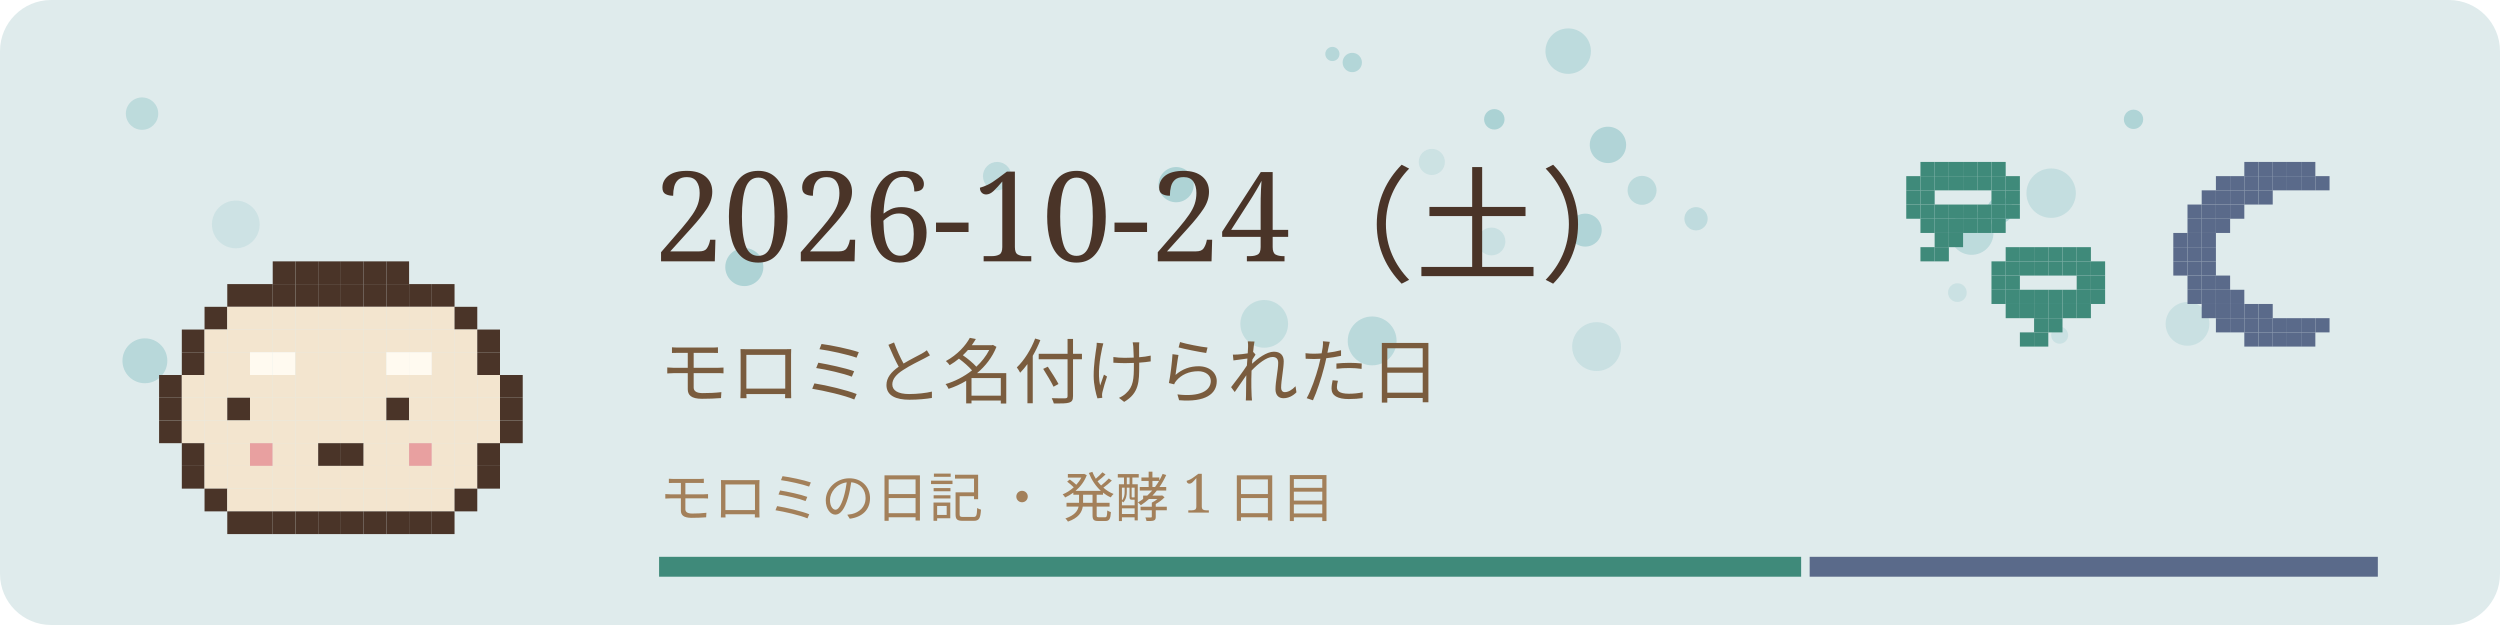
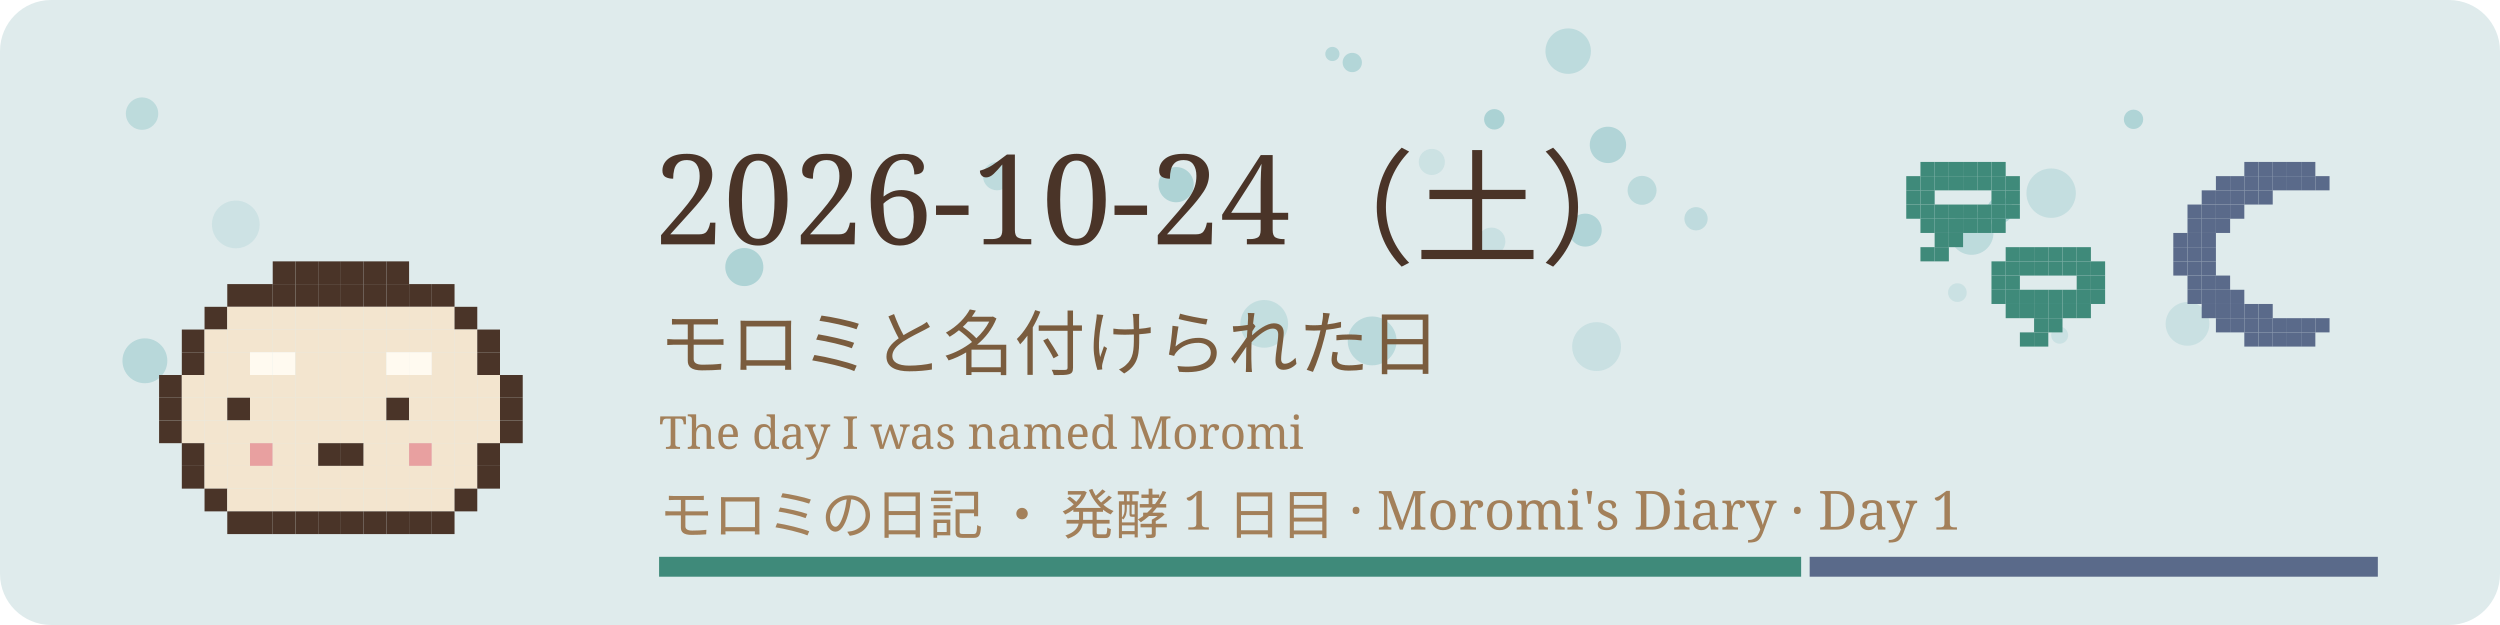
<svg xmlns="http://www.w3.org/2000/svg" width="880" height="220" viewBox="0 0 880 220">
  <rect width="880" height="220" rx="18" fill="#dfebec" />
  <circle cx="689" cy="103" r="3.3" fill="#99c9cc" opacity="0.29" />
  <circle cx="694" cy="82" r="7.7" fill="#99c9cc" opacity="0.49" />
  <circle cx="83" cy="79" r="8.4" fill="#99c9cc" opacity="0.26" />
  <circle cx="562" cy="122" r="8.6" fill="#99c9cc" opacity="0.32" />
  <circle cx="558" cy="81" r="5.8" fill="#99c9cc" opacity="0.67" />
  <circle cx="483" cy="120" r="8.6" fill="#99c9cc" opacity="0.53" />
  <circle cx="504" cy="57" r="4.6" fill="#99c9cc" opacity="0.28" />
  <circle cx="262" cy="94" r="6.7" fill="#99c9cc" opacity="0.71" />
  <circle cx="597" cy="77" r="4.1" fill="#99c9cc" opacity="0.46" />
  <circle cx="566" cy="51" r="6.4" fill="#99c9cc" opacity="0.66" />
  <circle cx="50" cy="40" r="5.7" fill="#99c9cc" opacity="0.49" />
  <circle cx="445" cy="114" r="8.4" fill="#99c9cc" opacity="0.39" />
  <circle cx="51" cy="127" r="7.9" fill="#99c9cc" opacity="0.56" />
  <circle cx="704" cy="74" r="4.6" fill="#99c9cc" opacity="0.71" />
  <circle cx="552" cy="18" r="8.0" fill="#99c9cc" opacity="0.48" />
  <circle cx="414" cy="65" r="6.2" fill="#99c9cc" opacity="0.71" />
  <circle cx="469" cy="19" r="2.5" fill="#99c9cc" opacity="0.59" />
  <circle cx="751" cy="42" r="3.4" fill="#99c9cc" opacity="0.69" />
  <circle cx="525" cy="85" r="4.9" fill="#99c9cc" opacity="0.32" />
  <circle cx="526" cy="42" r="3.6" fill="#99c9cc" opacity="0.74" />
  <circle cx="770" cy="114" r="7.7" fill="#99c9cc" opacity="0.32" />
  <circle cx="725" cy="118" r="3.0" fill="#99c9cc" opacity="0.29" />
  <circle cx="578" cy="67" r="5.1" fill="#99c9cc" opacity="0.50" />
  <circle cx="476" cy="22" r="3.4" fill="#99c9cc" opacity="0.63" />
  <circle cx="351" cy="62" r="5.0" fill="#99c9cc" opacity="0.47" />
  <circle cx="722" cy="68" r="8.7" fill="#99c9cc" opacity="0.38" />
  <rect x="96" y="92" width="8" height="8" fill="#4a3428" />
  <rect x="104" y="92" width="8" height="8" fill="#4a3428" />
  <rect x="112" y="92" width="8" height="8" fill="#4a3428" />
  <rect x="120" y="92" width="8" height="8" fill="#4a3428" />
  <rect x="128" y="92" width="8" height="8" fill="#4a3428" />
  <rect x="136" y="92" width="8" height="8" fill="#4a3428" />
  <rect x="80" y="100" width="8" height="8" fill="#4a3428" />
  <rect x="88" y="100" width="8" height="8" fill="#4a3428" />
  <rect x="96" y="100" width="8" height="8" fill="#4a3428" />
  <rect x="104" y="100" width="8" height="8" fill="#4a3428" />
  <rect x="112" y="100" width="8" height="8" fill="#4a3428" />
  <rect x="120" y="100" width="8" height="8" fill="#4a3428" />
  <rect x="128" y="100" width="8" height="8" fill="#4a3428" />
  <rect x="136" y="100" width="8" height="8" fill="#4a3428" />
  <rect x="144" y="100" width="8" height="8" fill="#4a3428" />
  <rect x="152" y="100" width="8" height="8" fill="#4a3428" />
  <rect x="72" y="108" width="8" height="8" fill="#4a3428" />
  <rect x="80" y="108" width="8" height="8" fill="#f3e5cf" />
  <rect x="88" y="108" width="8" height="8" fill="#f3e5cf" />
  <rect x="96" y="108" width="8" height="8" fill="#f3e5cf" />
  <rect x="104" y="108" width="8" height="8" fill="#f3e5cf" />
  <rect x="112" y="108" width="8" height="8" fill="#f3e5cf" />
  <rect x="120" y="108" width="8" height="8" fill="#f3e5cf" />
  <rect x="128" y="108" width="8" height="8" fill="#f3e5cf" />
  <rect x="136" y="108" width="8" height="8" fill="#f3e5cf" />
  <rect x="144" y="108" width="8" height="8" fill="#f3e5cf" />
  <rect x="152" y="108" width="8" height="8" fill="#f3e5cf" />
  <rect x="160" y="108" width="8" height="8" fill="#4a3428" />
  <rect x="64" y="116" width="8" height="8" fill="#4a3428" />
  <rect x="72" y="116" width="8" height="8" fill="#f3e5cf" />
  <rect x="80" y="116" width="8" height="8" fill="#f3e5cf" />
  <rect x="88" y="116" width="8" height="8" fill="#f3e5cf" />
  <rect x="96" y="116" width="8" height="8" fill="#f3e5cf" />
  <rect x="104" y="116" width="8" height="8" fill="#f3e5cf" />
  <rect x="112" y="116" width="8" height="8" fill="#f3e5cf" />
  <rect x="120" y="116" width="8" height="8" fill="#f3e5cf" />
  <rect x="128" y="116" width="8" height="8" fill="#f3e5cf" />
  <rect x="136" y="116" width="8" height="8" fill="#f3e5cf" />
  <rect x="144" y="116" width="8" height="8" fill="#f3e5cf" />
  <rect x="152" y="116" width="8" height="8" fill="#f3e5cf" />
  <rect x="160" y="116" width="8" height="8" fill="#f3e5cf" />
  <rect x="168" y="116" width="8" height="8" fill="#4a3428" />
  <rect x="64" y="124" width="8" height="8" fill="#4a3428" />
  <rect x="72" y="124" width="8" height="8" fill="#f3e5cf" />
  <rect x="80" y="124" width="8" height="8" fill="#f3e5cf" />
  <rect x="88" y="124" width="8" height="8" fill="#fffaf0" />
  <rect x="96" y="124" width="8" height="8" fill="#fffaf0" />
  <rect x="104" y="124" width="8" height="8" fill="#f3e5cf" />
  <rect x="112" y="124" width="8" height="8" fill="#f3e5cf" />
  <rect x="120" y="124" width="8" height="8" fill="#f3e5cf" />
  <rect x="128" y="124" width="8" height="8" fill="#f3e5cf" />
  <rect x="136" y="124" width="8" height="8" fill="#fffaf0" />
  <rect x="144" y="124" width="8" height="8" fill="#fffaf0" />
  <rect x="152" y="124" width="8" height="8" fill="#f3e5cf" />
  <rect x="160" y="124" width="8" height="8" fill="#f3e5cf" />
  <rect x="168" y="124" width="8" height="8" fill="#4a3428" />
  <rect x="56" y="132" width="8" height="8" fill="#4a3428" />
  <rect x="64" y="132" width="8" height="8" fill="#f3e5cf" />
  <rect x="72" y="132" width="8" height="8" fill="#f3e5cf" />
  <rect x="80" y="132" width="8" height="8" fill="#f3e5cf" />
  <rect x="88" y="132" width="8" height="8" fill="#f3e5cf" />
  <rect x="96" y="132" width="8" height="8" fill="#f3e5cf" />
  <rect x="104" y="132" width="8" height="8" fill="#f3e5cf" />
  <rect x="112" y="132" width="8" height="8" fill="#f3e5cf" />
  <rect x="120" y="132" width="8" height="8" fill="#f3e5cf" />
  <rect x="128" y="132" width="8" height="8" fill="#f3e5cf" />
  <rect x="136" y="132" width="8" height="8" fill="#f3e5cf" />
  <rect x="144" y="132" width="8" height="8" fill="#f3e5cf" />
  <rect x="152" y="132" width="8" height="8" fill="#f3e5cf" />
  <rect x="160" y="132" width="8" height="8" fill="#f3e5cf" />
  <rect x="168" y="132" width="8" height="8" fill="#f3e5cf" />
  <rect x="176" y="132" width="8" height="8" fill="#4a3428" />
  <rect x="56" y="140" width="8" height="8" fill="#4a3428" />
  <rect x="64" y="140" width="8" height="8" fill="#f3e5cf" />
  <rect x="72" y="140" width="8" height="8" fill="#f3e5cf" />
  <rect x="80" y="140" width="8" height="8" fill="#4a3428" />
  <rect x="88" y="140" width="8" height="8" fill="#f3e5cf" />
  <rect x="96" y="140" width="8" height="8" fill="#f3e5cf" />
  <rect x="104" y="140" width="8" height="8" fill="#f3e5cf" />
  <rect x="112" y="140" width="8" height="8" fill="#f3e5cf" />
  <rect x="120" y="140" width="8" height="8" fill="#f3e5cf" />
  <rect x="128" y="140" width="8" height="8" fill="#f3e5cf" />
  <rect x="136" y="140" width="8" height="8" fill="#4a3428" />
  <rect x="144" y="140" width="8" height="8" fill="#f3e5cf" />
  <rect x="152" y="140" width="8" height="8" fill="#f3e5cf" />
  <rect x="160" y="140" width="8" height="8" fill="#f3e5cf" />
  <rect x="168" y="140" width="8" height="8" fill="#f3e5cf" />
  <rect x="176" y="140" width="8" height="8" fill="#4a3428" />
  <rect x="56" y="148" width="8" height="8" fill="#4a3428" />
  <rect x="64" y="148" width="8" height="8" fill="#f3e5cf" />
  <rect x="72" y="148" width="8" height="8" fill="#f3e5cf" />
  <rect x="80" y="148" width="8" height="8" fill="#f3e5cf" />
  <rect x="88" y="148" width="8" height="8" fill="#f3e5cf" />
  <rect x="96" y="148" width="8" height="8" fill="#f3e5cf" />
  <rect x="104" y="148" width="8" height="8" fill="#f3e5cf" />
  <rect x="112" y="148" width="8" height="8" fill="#f3e5cf" />
  <rect x="120" y="148" width="8" height="8" fill="#f3e5cf" />
  <rect x="128" y="148" width="8" height="8" fill="#f3e5cf" />
  <rect x="136" y="148" width="8" height="8" fill="#f3e5cf" />
  <rect x="144" y="148" width="8" height="8" fill="#f3e5cf" />
  <rect x="152" y="148" width="8" height="8" fill="#f3e5cf" />
  <rect x="160" y="148" width="8" height="8" fill="#f3e5cf" />
  <rect x="168" y="148" width="8" height="8" fill="#f3e5cf" />
  <rect x="176" y="148" width="8" height="8" fill="#4a3428" />
  <rect x="64" y="156" width="8" height="8" fill="#4a3428" />
  <rect x="72" y="156" width="8" height="8" fill="#f3e5cf" />
  <rect x="80" y="156" width="8" height="8" fill="#f3e5cf" />
  <rect x="88" y="156" width="8" height="8" fill="#e8a0a0" />
  <rect x="96" y="156" width="8" height="8" fill="#f3e5cf" />
  <rect x="104" y="156" width="8" height="8" fill="#f3e5cf" />
  <rect x="112" y="156" width="8" height="8" fill="#4a3428" />
  <rect x="120" y="156" width="8" height="8" fill="#4a3428" />
  <rect x="128" y="156" width="8" height="8" fill="#f3e5cf" />
  <rect x="136" y="156" width="8" height="8" fill="#f3e5cf" />
  <rect x="144" y="156" width="8" height="8" fill="#e8a0a0" />
  <rect x="152" y="156" width="8" height="8" fill="#f3e5cf" />
  <rect x="160" y="156" width="8" height="8" fill="#f3e5cf" />
  <rect x="168" y="156" width="8" height="8" fill="#4a3428" />
  <rect x="64" y="164" width="8" height="8" fill="#4a3428" />
  <rect x="72" y="164" width="8" height="8" fill="#f3e5cf" />
  <rect x="80" y="164" width="8" height="8" fill="#f3e5cf" />
  <rect x="88" y="164" width="8" height="8" fill="#f3e5cf" />
  <rect x="96" y="164" width="8" height="8" fill="#f3e5cf" />
  <rect x="104" y="164" width="8" height="8" fill="#f3e5cf" />
  <rect x="112" y="164" width="8" height="8" fill="#f3e5cf" />
  <rect x="120" y="164" width="8" height="8" fill="#f3e5cf" />
  <rect x="128" y="164" width="8" height="8" fill="#f3e5cf" />
  <rect x="136" y="164" width="8" height="8" fill="#f3e5cf" />
  <rect x="144" y="164" width="8" height="8" fill="#f3e5cf" />
  <rect x="152" y="164" width="8" height="8" fill="#f3e5cf" />
  <rect x="160" y="164" width="8" height="8" fill="#f3e5cf" />
  <rect x="168" y="164" width="8" height="8" fill="#4a3428" />
  <rect x="72" y="172" width="8" height="8" fill="#4a3428" />
  <rect x="80" y="172" width="8" height="8" fill="#f3e5cf" />
  <rect x="88" y="172" width="8" height="8" fill="#f3e5cf" />
  <rect x="96" y="172" width="8" height="8" fill="#f3e5cf" />
  <rect x="104" y="172" width="8" height="8" fill="#f3e5cf" />
  <rect x="112" y="172" width="8" height="8" fill="#f3e5cf" />
  <rect x="120" y="172" width="8" height="8" fill="#f3e5cf" />
  <rect x="128" y="172" width="8" height="8" fill="#f3e5cf" />
  <rect x="136" y="172" width="8" height="8" fill="#f3e5cf" />
  <rect x="144" y="172" width="8" height="8" fill="#f3e5cf" />
  <rect x="152" y="172" width="8" height="8" fill="#f3e5cf" />
  <rect x="160" y="172" width="8" height="8" fill="#4a3428" />
  <rect x="80" y="180" width="8" height="8" fill="#4a3428" />
  <rect x="88" y="180" width="8" height="8" fill="#4a3428" />
  <rect x="96" y="180" width="8" height="8" fill="#4a3428" />
  <rect x="104" y="180" width="8" height="8" fill="#4a3428" />
  <rect x="112" y="180" width="8" height="8" fill="#4a3428" />
  <rect x="120" y="180" width="8" height="8" fill="#4a3428" />
  <rect x="128" y="180" width="8" height="8" fill="#4a3428" />
  <rect x="136" y="180" width="8" height="8" fill="#4a3428" />
  <rect x="144" y="180" width="8" height="8" fill="#4a3428" />
  <rect x="152" y="180" width="8" height="8" fill="#4a3428" />
-   <text x="230" y="92" font-family="serif" font-size="44" fill="#4a3428">2026-10-24（土）</text>
-   <text x="232" y="140" font-family="serif" font-size="25" fill="#7a5c3e">モロミと名付けられた日</text>
-   <text x="232" y="182" font-family="serif" font-size="19" fill="#a3805a">モロミの日記 ・ 発酵 1 日目</text>
+   <text x="230" y="86" font-family="serif" font-size="44" fill="#4a3428">2026-10-24（土）</text>
+   <text x="232" y="130" font-family="serif" font-size="25" fill="#7a5c3e">モロミと名付けられた日</text>
+   <text x="232" y="158" font-family="serif" font-size="16" fill="#a3805a">The day I was named Moromi</text>
+   <text x="232" y="188" font-family="serif" font-size="19" fill="#a3805a">モロミの日記 ・ 発酵 1 日目 · Moromi's Diary · Day 1</text>
  <rect x="676" y="57" width="5" height="5" fill="#3f8a7a" />
  <rect x="681" y="57" width="5" height="5" fill="#3f8a7a" />
  <rect x="686" y="57" width="5" height="5" fill="#3f8a7a" />
  <rect x="691" y="57" width="5" height="5" fill="#3f8a7a" />
  <rect x="696" y="57" width="5" height="5" fill="#3f8a7a" />
  <rect x="701" y="57" width="5" height="5" fill="#3f8a7a" />
  <rect x="671" y="62" width="5" height="5" fill="#3f8a7a" />
  <rect x="676" y="62" width="5" height="5" fill="#3f8a7a" />
  <rect x="681" y="62" width="5" height="5" fill="#3f8a7a" />
  <rect x="686" y="62" width="5" height="5" fill="#3f8a7a" />
  <rect x="691" y="62" width="5" height="5" fill="#3f8a7a" />
  <rect x="696" y="62" width="5" height="5" fill="#3f8a7a" />
  <rect x="701" y="62" width="5" height="5" fill="#3f8a7a" />
  <rect x="706" y="62" width="5" height="5" fill="#3f8a7a" />
  <rect x="671" y="67" width="5" height="5" fill="#3f8a7a" />
  <rect x="676" y="67" width="5" height="5" fill="#3f8a7a" />
  <rect x="701" y="67" width="5" height="5" fill="#3f8a7a" />
  <rect x="706" y="67" width="5" height="5" fill="#3f8a7a" />
  <rect x="671" y="72" width="5" height="5" fill="#3f8a7a" />
  <rect x="676" y="72" width="5" height="5" fill="#3f8a7a" />
  <rect x="681" y="72" width="5" height="5" fill="#3f8a7a" />
  <rect x="686" y="72" width="5" height="5" fill="#3f8a7a" />
  <rect x="691" y="72" width="5" height="5" fill="#3f8a7a" />
  <rect x="696" y="72" width="5" height="5" fill="#3f8a7a" />
  <rect x="701" y="72" width="5" height="5" fill="#3f8a7a" />
  <rect x="706" y="72" width="5" height="5" fill="#3f8a7a" />
  <rect x="676" y="77" width="5" height="5" fill="#3f8a7a" />
  <rect x="681" y="77" width="5" height="5" fill="#3f8a7a" />
  <rect x="686" y="77" width="5" height="5" fill="#3f8a7a" />
  <rect x="691" y="77" width="5" height="5" fill="#3f8a7a" />
  <rect x="696" y="77" width="5" height="5" fill="#3f8a7a" />
  <rect x="701" y="77" width="5" height="5" fill="#3f8a7a" />
  <rect x="681" y="82" width="5" height="5" fill="#3f8a7a" />
  <rect x="686" y="82" width="5" height="5" fill="#3f8a7a" />
  <rect x="676" y="87" width="5" height="5" fill="#3f8a7a" />
  <rect x="681" y="87" width="5" height="5" fill="#3f8a7a" />
  <rect x="706" y="87" width="5" height="5" fill="#3f8a7a" />
  <rect x="711" y="87" width="5" height="5" fill="#3f8a7a" />
  <rect x="716" y="87" width="5" height="5" fill="#3f8a7a" />
  <rect x="721" y="87" width="5" height="5" fill="#3f8a7a" />
  <rect x="726" y="87" width="5" height="5" fill="#3f8a7a" />
  <rect x="731" y="87" width="5" height="5" fill="#3f8a7a" />
  <rect x="701" y="92" width="5" height="5" fill="#3f8a7a" />
  <rect x="706" y="92" width="5" height="5" fill="#3f8a7a" />
  <rect x="711" y="92" width="5" height="5" fill="#3f8a7a" />
  <rect x="716" y="92" width="5" height="5" fill="#3f8a7a" />
  <rect x="721" y="92" width="5" height="5" fill="#3f8a7a" />
  <rect x="726" y="92" width="5" height="5" fill="#3f8a7a" />
  <rect x="731" y="92" width="5" height="5" fill="#3f8a7a" />
  <rect x="736" y="92" width="5" height="5" fill="#3f8a7a" />
  <rect x="701" y="97" width="5" height="5" fill="#3f8a7a" />
  <rect x="706" y="97" width="5" height="5" fill="#3f8a7a" />
  <rect x="731" y="97" width="5" height="5" fill="#3f8a7a" />
  <rect x="736" y="97" width="5" height="5" fill="#3f8a7a" />
  <rect x="701" y="102" width="5" height="5" fill="#3f8a7a" />
  <rect x="706" y="102" width="5" height="5" fill="#3f8a7a" />
  <rect x="711" y="102" width="5" height="5" fill="#3f8a7a" />
  <rect x="716" y="102" width="5" height="5" fill="#3f8a7a" />
  <rect x="721" y="102" width="5" height="5" fill="#3f8a7a" />
  <rect x="726" y="102" width="5" height="5" fill="#3f8a7a" />
  <rect x="731" y="102" width="5" height="5" fill="#3f8a7a" />
  <rect x="736" y="102" width="5" height="5" fill="#3f8a7a" />
  <rect x="706" y="107" width="5" height="5" fill="#3f8a7a" />
  <rect x="711" y="107" width="5" height="5" fill="#3f8a7a" />
  <rect x="716" y="107" width="5" height="5" fill="#3f8a7a" />
  <rect x="721" y="107" width="5" height="5" fill="#3f8a7a" />
  <rect x="726" y="107" width="5" height="5" fill="#3f8a7a" />
  <rect x="731" y="107" width="5" height="5" fill="#3f8a7a" />
  <rect x="716" y="112" width="5" height="5" fill="#3f8a7a" />
  <rect x="721" y="112" width="5" height="5" fill="#3f8a7a" />
  <rect x="711" y="117" width="5" height="5" fill="#3f8a7a" />
  <rect x="716" y="117" width="5" height="5" fill="#3f8a7a" />
  <rect x="790" y="57" width="5" height="5" fill="#5a6a8a" />
  <rect x="795" y="57" width="5" height="5" fill="#5a6a8a" />
  <rect x="800" y="57" width="5" height="5" fill="#5a6a8a" />
  <rect x="805" y="57" width="5" height="5" fill="#5a6a8a" />
  <rect x="810" y="57" width="5" height="5" fill="#5a6a8a" />
  <rect x="780" y="62" width="5" height="5" fill="#5a6a8a" />
  <rect x="785" y="62" width="5" height="5" fill="#5a6a8a" />
  <rect x="790" y="62" width="5" height="5" fill="#5a6a8a" />
  <rect x="795" y="62" width="5" height="5" fill="#5a6a8a" />
  <rect x="800" y="62" width="5" height="5" fill="#5a6a8a" />
  <rect x="805" y="62" width="5" height="5" fill="#5a6a8a" />
  <rect x="810" y="62" width="5" height="5" fill="#5a6a8a" />
  <rect x="815" y="62" width="5" height="5" fill="#5a6a8a" />
  <rect x="775" y="67" width="5" height="5" fill="#5a6a8a" />
  <rect x="780" y="67" width="5" height="5" fill="#5a6a8a" />
  <rect x="785" y="67" width="5" height="5" fill="#5a6a8a" />
  <rect x="790" y="67" width="5" height="5" fill="#5a6a8a" />
  <rect x="795" y="67" width="5" height="5" fill="#5a6a8a" />
  <rect x="770" y="72" width="5" height="5" fill="#5a6a8a" />
  <rect x="775" y="72" width="5" height="5" fill="#5a6a8a" />
  <rect x="780" y="72" width="5" height="5" fill="#5a6a8a" />
  <rect x="785" y="72" width="5" height="5" fill="#5a6a8a" />
  <rect x="770" y="77" width="5" height="5" fill="#5a6a8a" />
  <rect x="775" y="77" width="5" height="5" fill="#5a6a8a" />
  <rect x="780" y="77" width="5" height="5" fill="#5a6a8a" />
  <rect x="765" y="82" width="5" height="5" fill="#5a6a8a" />
  <rect x="770" y="82" width="5" height="5" fill="#5a6a8a" />
  <rect x="775" y="82" width="5" height="5" fill="#5a6a8a" />
  <rect x="765" y="87" width="5" height="5" fill="#5a6a8a" />
  <rect x="770" y="87" width="5" height="5" fill="#5a6a8a" />
  <rect x="775" y="87" width="5" height="5" fill="#5a6a8a" />
  <rect x="765" y="92" width="5" height="5" fill="#5a6a8a" />
  <rect x="770" y="92" width="5" height="5" fill="#5a6a8a" />
  <rect x="775" y="92" width="5" height="5" fill="#5a6a8a" />
  <rect x="770" y="97" width="5" height="5" fill="#5a6a8a" />
  <rect x="775" y="97" width="5" height="5" fill="#5a6a8a" />
  <rect x="780" y="97" width="5" height="5" fill="#5a6a8a" />
  <rect x="770" y="102" width="5" height="5" fill="#5a6a8a" />
  <rect x="775" y="102" width="5" height="5" fill="#5a6a8a" />
  <rect x="780" y="102" width="5" height="5" fill="#5a6a8a" />
  <rect x="785" y="102" width="5" height="5" fill="#5a6a8a" />
  <rect x="775" y="107" width="5" height="5" fill="#5a6a8a" />
  <rect x="780" y="107" width="5" height="5" fill="#5a6a8a" />
  <rect x="785" y="107" width="5" height="5" fill="#5a6a8a" />
  <rect x="790" y="107" width="5" height="5" fill="#5a6a8a" />
  <rect x="795" y="107" width="5" height="5" fill="#5a6a8a" />
  <rect x="780" y="112" width="5" height="5" fill="#5a6a8a" />
  <rect x="785" y="112" width="5" height="5" fill="#5a6a8a" />
  <rect x="790" y="112" width="5" height="5" fill="#5a6a8a" />
  <rect x="795" y="112" width="5" height="5" fill="#5a6a8a" />
  <rect x="800" y="112" width="5" height="5" fill="#5a6a8a" />
  <rect x="805" y="112" width="5" height="5" fill="#5a6a8a" />
  <rect x="810" y="112" width="5" height="5" fill="#5a6a8a" />
  <rect x="815" y="112" width="5" height="5" fill="#5a6a8a" />
  <rect x="790" y="117" width="5" height="5" fill="#5a6a8a" />
  <rect x="795" y="117" width="5" height="5" fill="#5a6a8a" />
  <rect x="800" y="117" width="5" height="5" fill="#5a6a8a" />
  <rect x="805" y="117" width="5" height="5" fill="#5a6a8a" />
  <rect x="810" y="117" width="5" height="5" fill="#5a6a8a" />
  <rect x="232" y="196" width="402" height="7" fill="#3f8a7a" />
  <rect x="637" y="196" width="200" height="7" fill="#5a6a8a" />
</svg>
